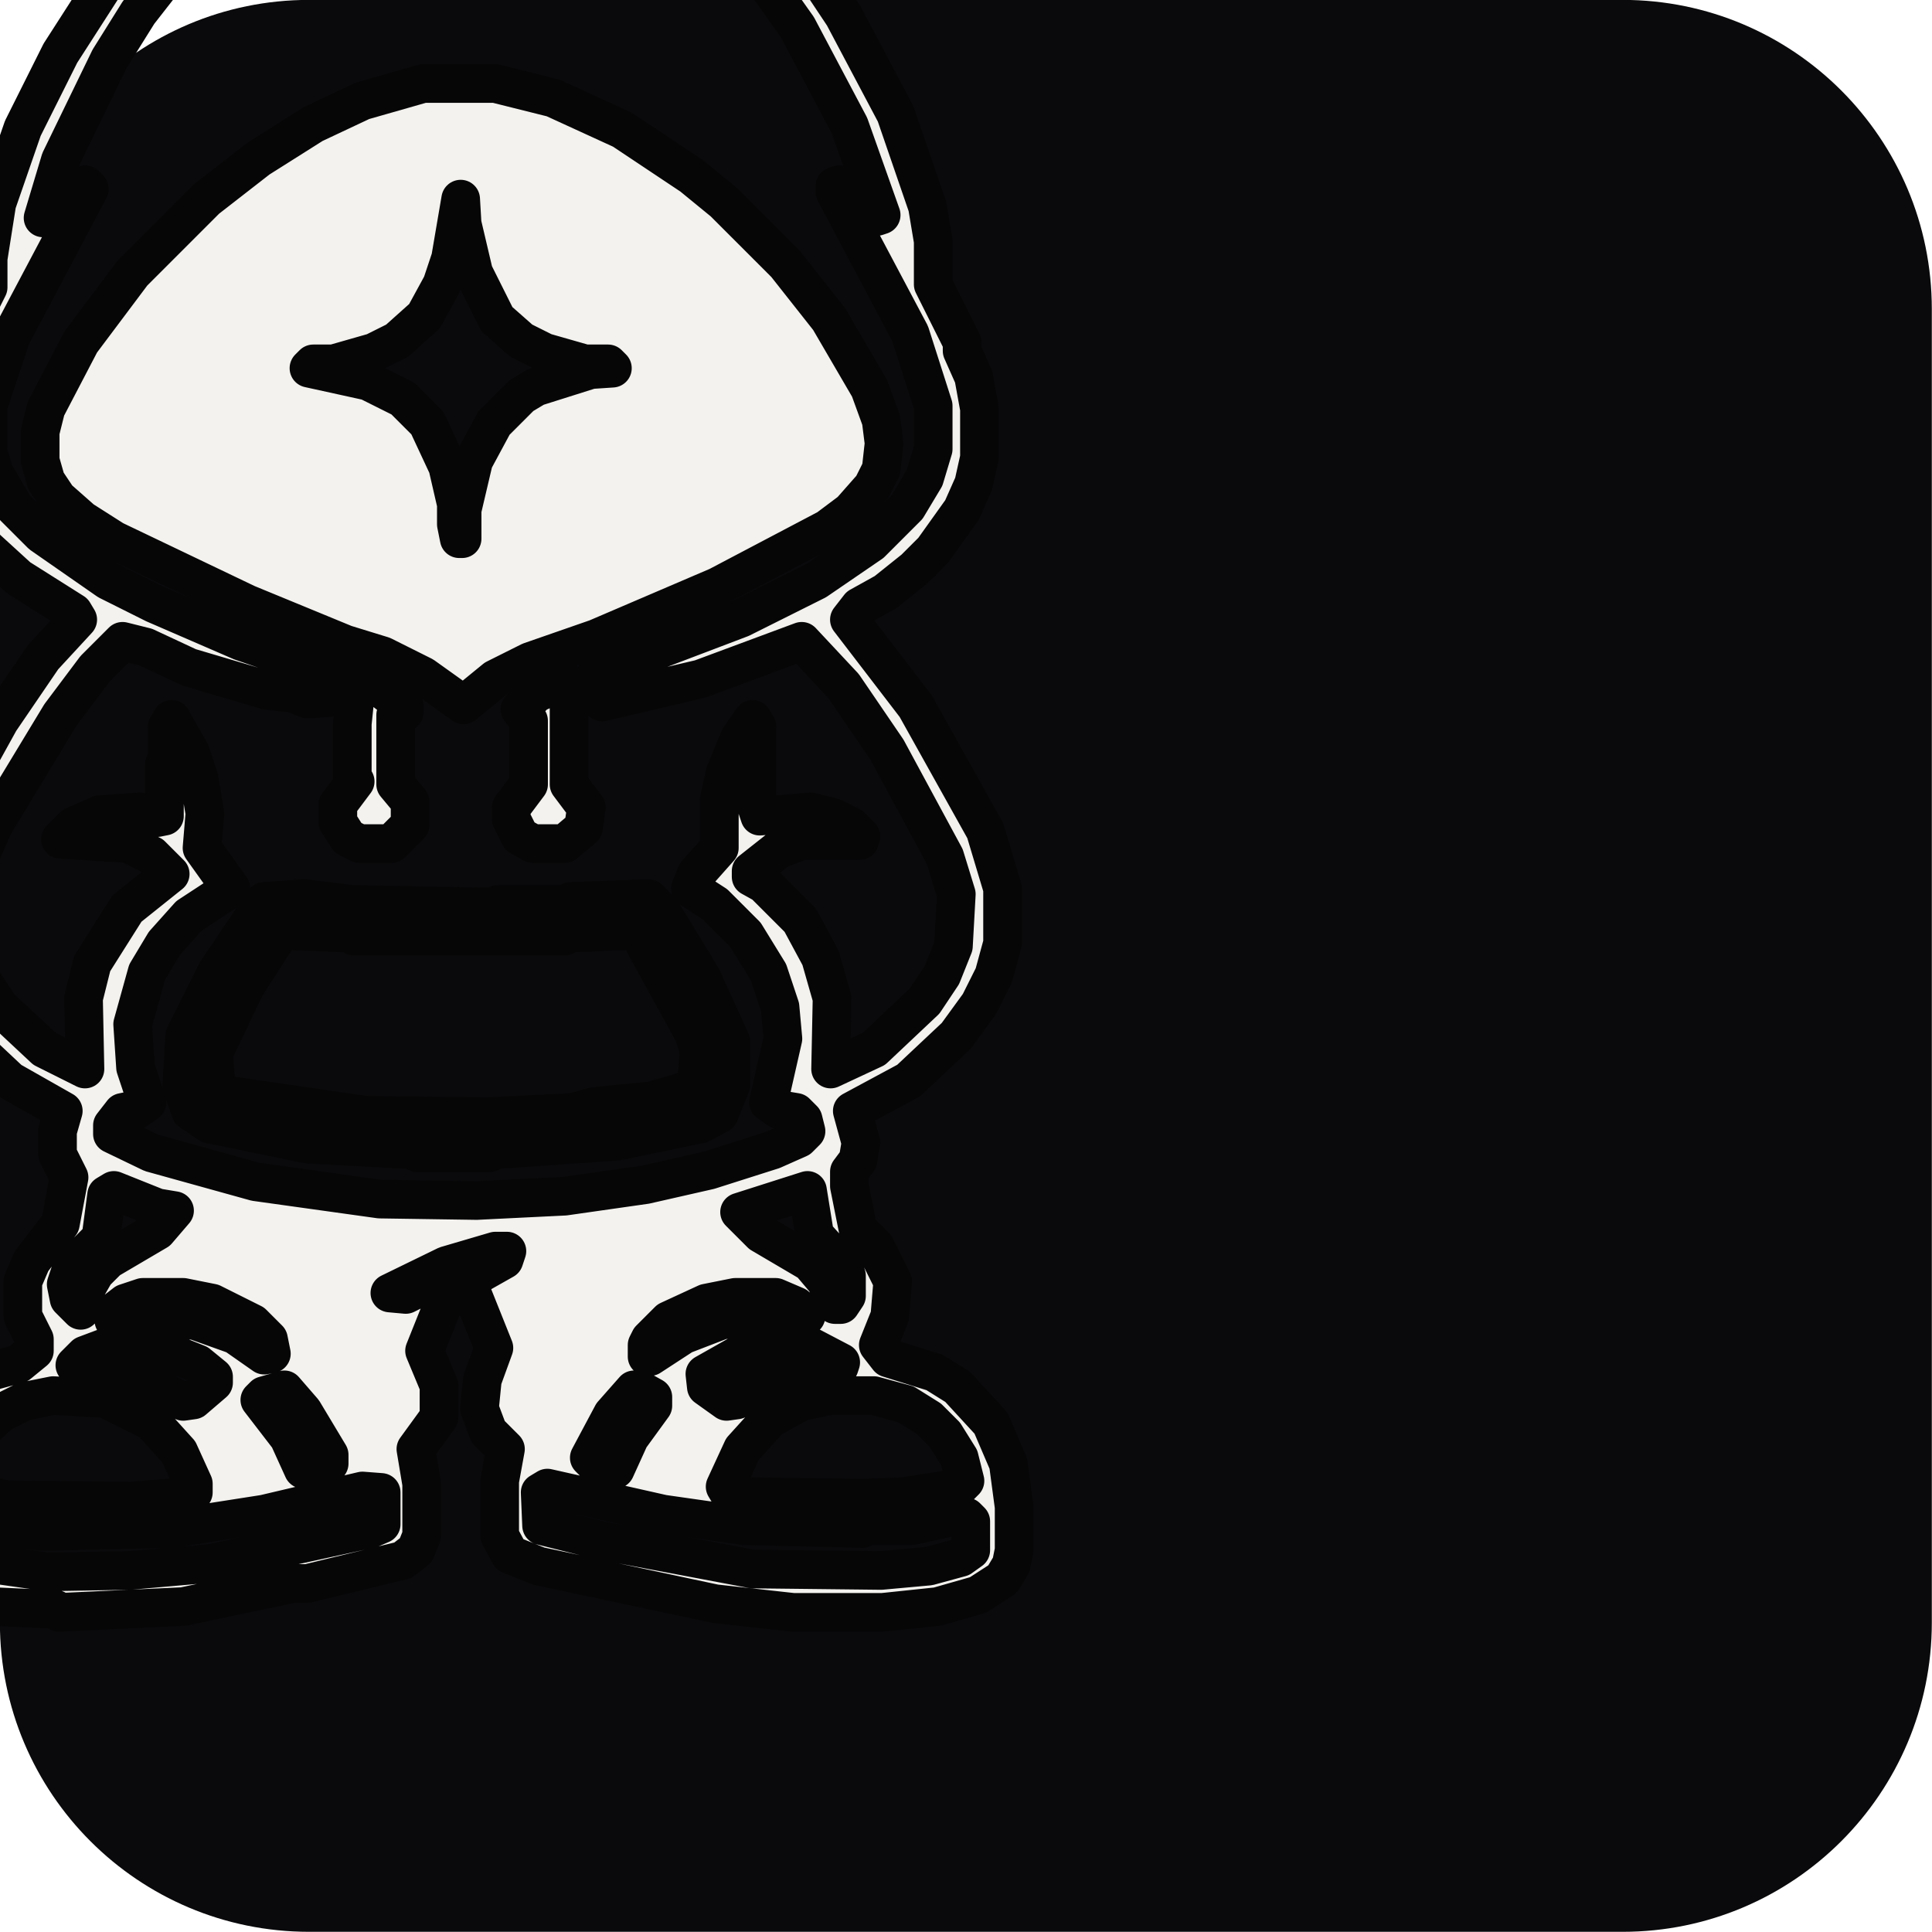
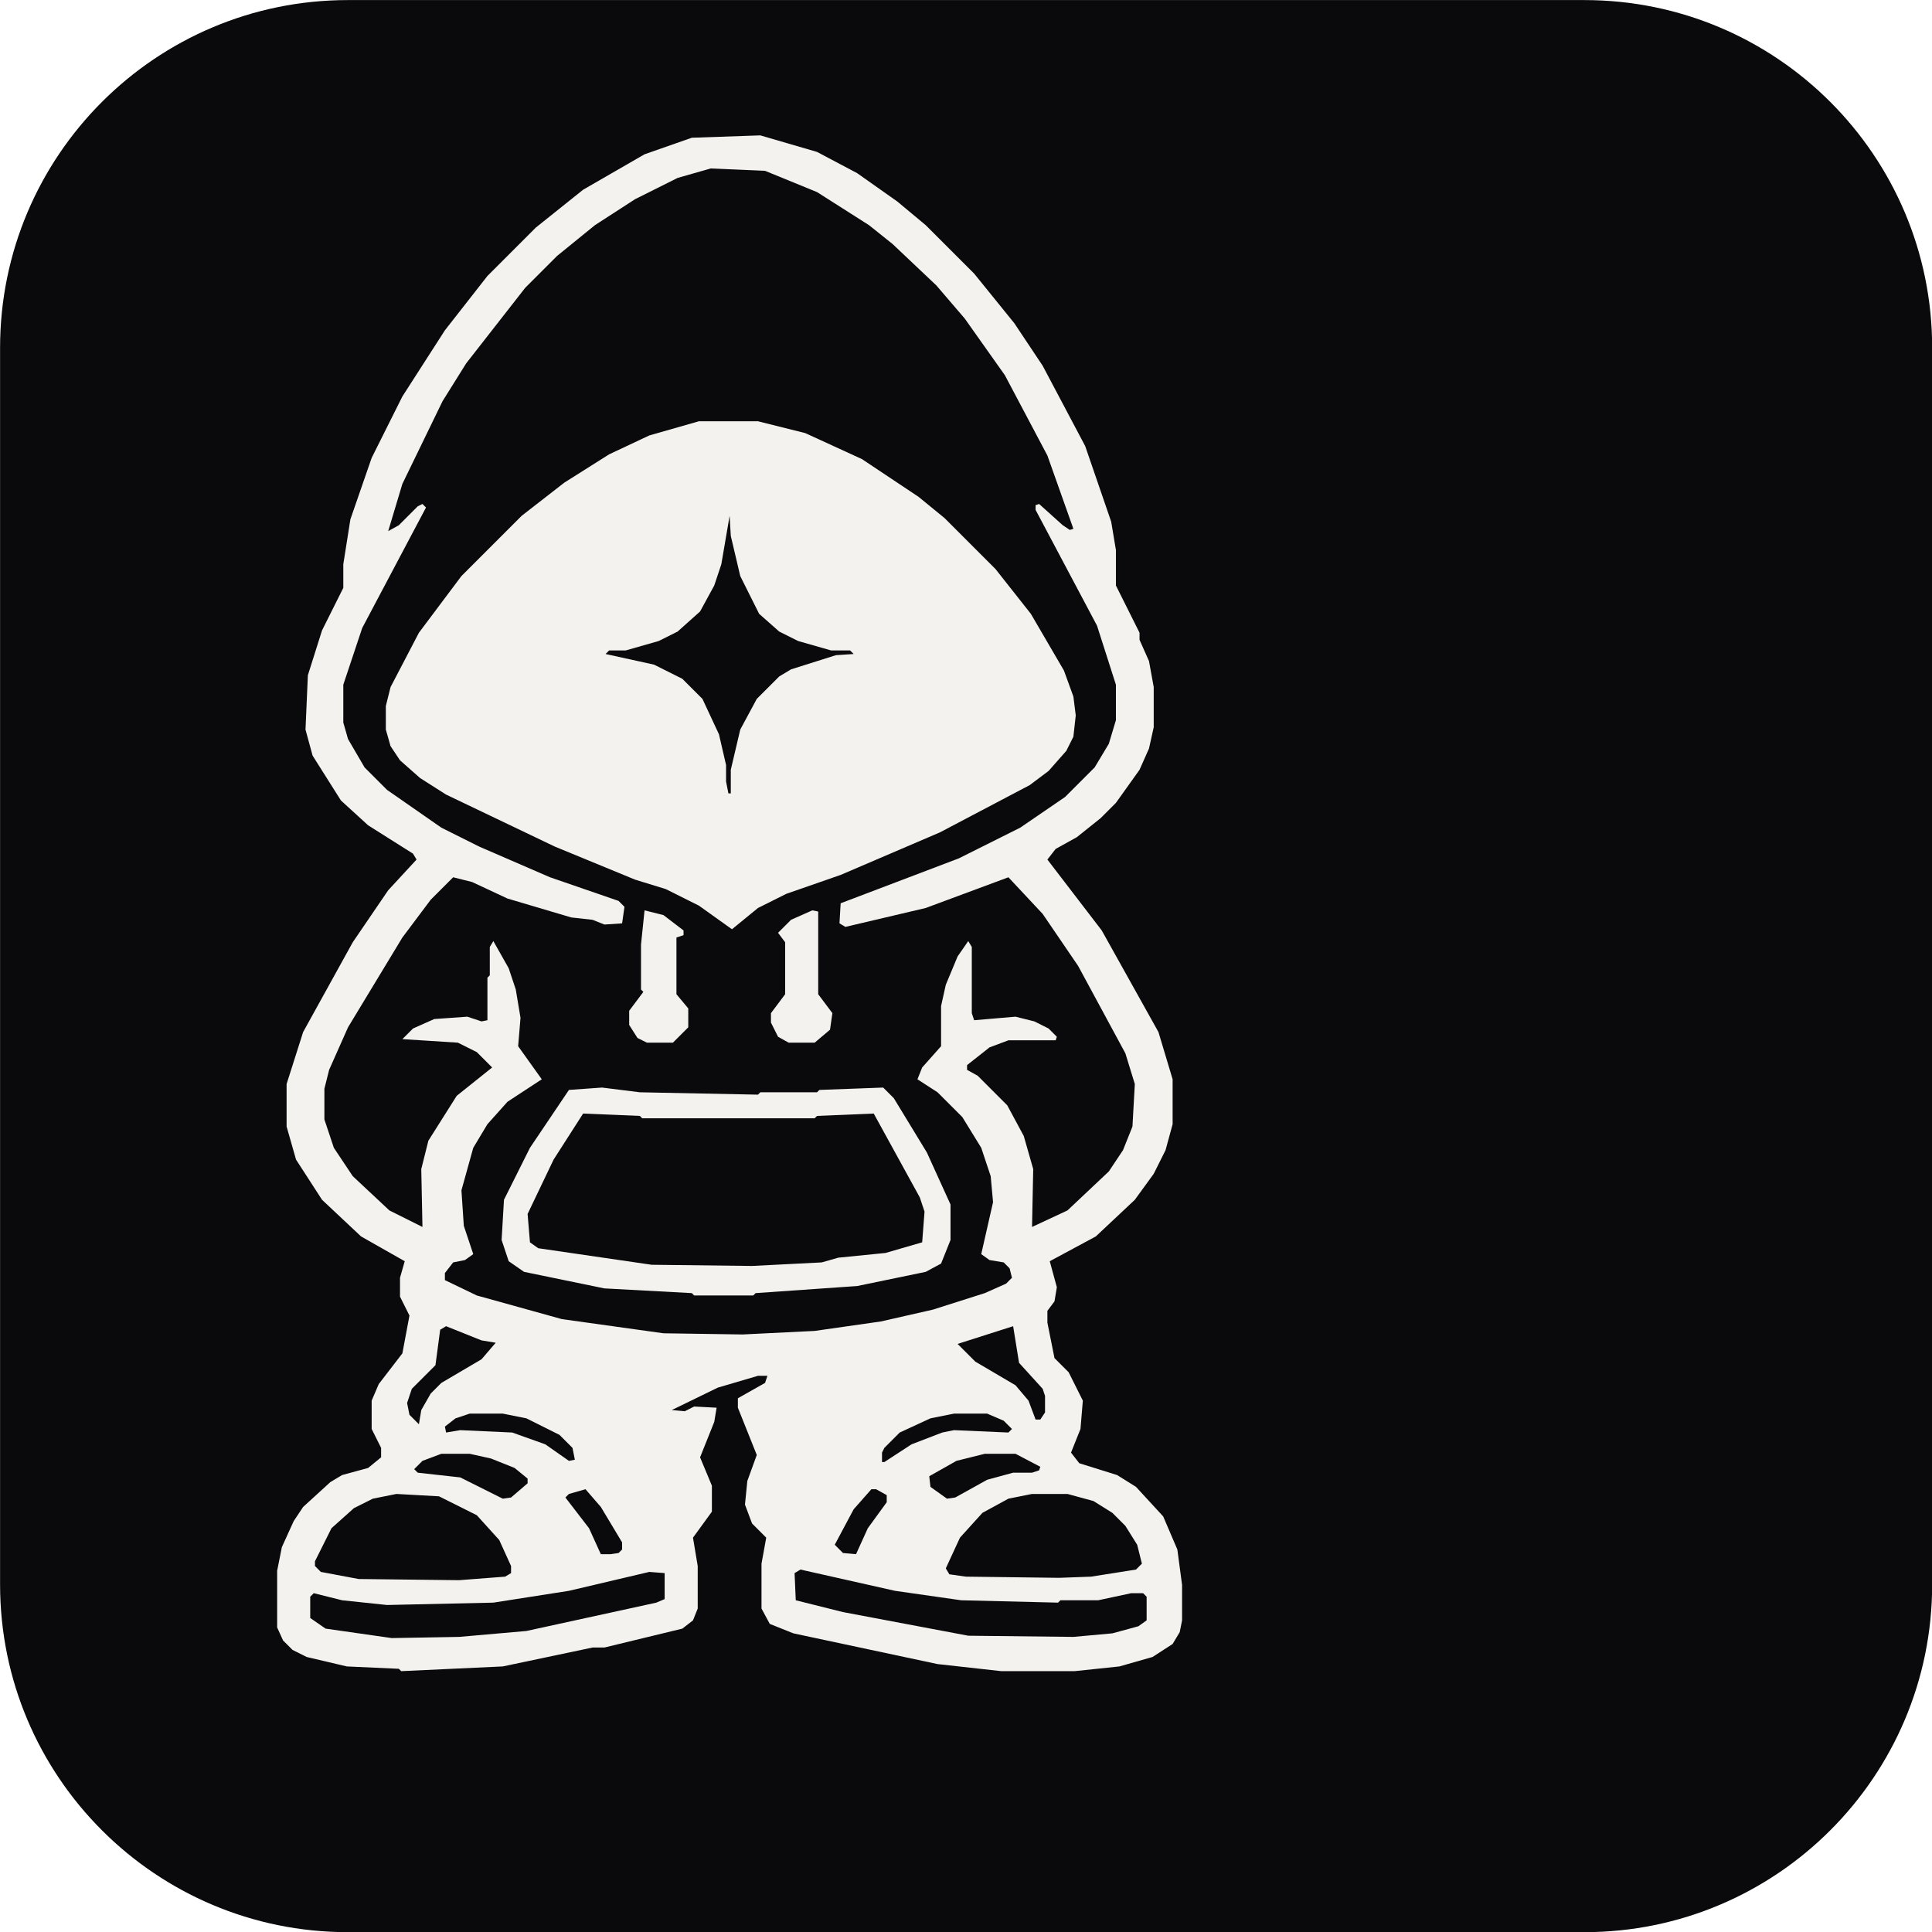
- <svg xmlns="http://www.w3.org/2000/svg" viewBox="174.8 101.3 668.5 668.5" width="128" height="128" role="img" aria-label="WHY GGG">
-   <rect x="174.765" y="101.265" width="668.47" height="668.47" rx="107.0" fill="#0a0a0c" />
-   <path d="M480.2,659.2 449.2,659.2 422.2,656.2 361.2,643.2 351.2,639.2 347.7,632.7 347.7,613.7 349.7,602.7 343.7,596.7 340.7,588.7 341.7,578.7 345.7,567.7 337.7,547.7 337.7,543.7 349.2,537.2 350.2,534.2 346.2,534.2 329.2,539.2 309.7,548.7 315.2,549.2 319.2,547.2 328.7,547.7 327.7,553.7 321.7,568.7 326.7,580.7 326.7,591.7 318.7,602.7 320.7,614.7 320.7,632.7 318.7,637.7 314.2,641.2 281.2,649.2 276.2,649.2 238.2,657.2 195.2,659.2 194.2,658.2 172.2,657.2 155.2,653.2 149.2,650.2 145.2,646.2 142.7,640.7 142.7,616.7 144.7,606.7 149.7,595.7 153.7,589.7 165.2,579.2 170.2,576.2 181.2,573.2 186.7,568.7 186.7,564.7 182.7,556.7 182.7,544.7 185.7,537.7 195.7,524.7 198.7,508.7 194.7,500.7 194.7,492.7 196.7,485.7 178.2,475.2 161.7,459.7 150.7,442.7 146.7,428.7 146.7,410.7 153.7,388.7 174.7,350.7 189.7,328.7 201.7,315.7 200.2,313.2 181.2,301.2 169.7,290.7 157.7,271.7 154.7,260.7 155.7,237.7 161.7,218.7 170.7,200.7 170.7,190.7 173.7,171.7 182.7,145.7 195.7,119.7 213.7,91.7 231.7,68.7 252.2,48.2 272.2,32.2 298.2,17.2 318.2,10.2 347.2,9.2 371.2,16.2 388.2,25.2 405.2,37.2 417.2,47.2 437.7,67.7 454.7,88.7 466.7,106.7 484.7,140.7 495.7,172.7 497.7,184.7 497.7,199.7 507.7,219.7 507.7,222.7 511.7,231.7 513.7,242.7 513.7,259.7 511.7,268.7 507.7,277.7 497.7,291.7 491.2,298.2 481.2,306.2 472.2,311.2 468.7,315.7 491.7,345.7 515.7,388.7 521.7,408.7 521.7,427.7 518.7,438.7 513.7,448.7 505.7,459.7 489.2,475.2 469.7,485.7 472.7,496.7 471.7,502.7 468.7,506.7 468.7,511.7 471.7,526.7 477.7,532.7 483.7,544.7 482.7,556.7 478.7,566.7 482.2,571.2 498.2,576.2 506.2,581.2 517.7,593.7 523.7,607.7 525.7,622.7 525.7,637.7 524.7,642.7 521.7,647.7 513.2,653.2 499.2,657.2 480.2,659.2ZM339.7,516.7 370.2,515.2 398.2,511.2 420.2,506.2 442.2,499.2 451.2,495.2 453.7,492.7 452.7,488.7 450.2,486.2 444.2,485.2 440.7,482.7 445.7,460.7 444.7,449.7 440.7,437.7 432.7,424.7 422.2,414.2 413.7,408.7 415.7,403.7 423.7,394.7 423.7,377.7 425.7,368.7 430.7,356.7 435.2,350.2 436.7,352.7 436.7,380.7 437.7,383.7 455.2,382.2 463.2,384.2 469.2,387.2 472.7,390.7 472.2,392.2 452.2,392.2 444.2,395.2 434.7,402.7 434.7,404.7 439.2,407.2 451.7,419.7 458.7,432.7 462.7,446.7 462.2,471.2 477.2,464.2 494.7,447.7 500.7,438.7 504.7,428.7 505.7,410.7 501.7,397.7 481.7,360.7 466.7,338.7 452.2,323.2 417.2,336.2 383.2,344.2 380.7,342.7 381.2,334.2 431.2,315.2 457.2,302.2 476.2,289.2 488.7,276.7 494.7,266.7 497.7,256.7 497.7,241.7 489.7,216.7 463.7,167.7 463.7,165.7 465.2,165.2 475.2,174.2 478.2,176.2 479.7,175.7 468.7,144.7 450.7,110.7 433.7,86.7 421.7,72.7 403.2,55.2 393.2,47.2 371.2,33.2 349.2,24.2 326.2,23.2 312.2,27.2 294.2,36.2 277.2,47.2 261.2,60.2 247.7,73.7 222.7,105.7 212.7,121.7 195.7,156.7 189.7,176.7 194.2,174.2 202.2,166.2 204.2,165.2 205.7,166.7 178.7,217.7 170.7,241.7 170.7,257.7 172.7,264.7 179.7,276.7 189.2,286.2 212.2,302.2 228.2,310.2 258.2,323.2 287.2,333.2 289.7,335.7 288.7,342.7 281.2,343.2 276.2,341.2 267.2,340.2 240.2,332.2 225.2,325.2 217.2,323.2 207.7,332.7 195.7,348.7 172.7,386.7 164.7,404.7 162.7,412.7 162.7,425.7 166.7,437.7 174.7,449.7 190.2,464.2 204.2,471.2 203.7,446.7 206.7,434.7 218.7,415.7 233.7,403.7 227.2,397.2 219.2,393.2 195.7,391.7 200.2,387.2 209.2,383.2 223.2,382.2 229.2,384.2 231.7,383.7 231.7,365.7 232.7,364.7 232.7,352.7 234.2,350.2 240.7,361.7 243.7,370.7 245.7,382.7 244.7,394.7 254.7,408.7 240.2,418.2 231.7,427.7 225.7,437.7 220.7,455.7 221.7,470.7 225.7,482.7 222.2,485.2 217.2,486.2 213.7,490.7 213.7,493.7 227.2,500.2 263.2,510.2 306.2,516.2 339.7,516.7ZM335.2,345.2 321.2,335.2 307.2,328.2 294.2,324.2 260.2,310.2 214.2,288.2 203.2,281.2 194.7,273.7 190.7,267.7 188.7,260.7 188.7,250.7 190.7,242.7 202.7,219.7 220.7,195.7 246.2,170.2 264.2,156.2 283.2,144.2 300.2,136.2 321.2,130.2 346.2,130.2 366.2,135.2 390.2,146.2 414.2,162.2 425.2,171.2 446.7,192.7 461.7,211.7 475.7,235.7 479.7,246.7 480.7,254.7 479.7,263.7 476.7,269.7 469.2,278.2 461.2,284.2 423.2,304.2 381.2,322.2 358.2,330.2 346.2,336.2 335.2,345.2ZM334.7,287.7 334.7,277.7 338.7,260.7 345.7,247.7 355.2,238.2 360.2,235.2 379.2,229.2 386.7,228.7 385.2,227.2 377.2,227.2 363.2,223.2 355.2,219.2 346.7,211.7 338.7,195.7 334.7,178.7 334.2,170.2 330.7,190.7 327.7,199.7 321.7,210.7 312.2,219.2 304.2,223.2 290.2,227.2 283.2,227.2 281.7,228.7 302.2,233.2 314.2,239.2 322.7,247.7 329.7,262.7 332.7,275.7 332.7,282.7 333.7,287.7 334.7,287.7ZM310.2,393.2 299.2,393.2 295.2,391.2 291.7,385.7 291.7,379.7 297.7,371.7 296.7,370.7 296.7,351.7 298.2,337.2 306.2,339.2 314.7,345.7 314.7,347.7 311.7,348.7 311.7,372.7 316.7,378.7 316.7,386.7 310.2,393.2ZM370.2,393.2 359.2,393.2 354.7,390.7 351.7,384.7 351.7,380.7 357.7,372.7 357.7,350.7 354.7,346.7 360.2,341.2 369.2,337.2 371.7,337.7 371.7,372.7 377.7,380.7 376.7,387.7 370.2,393.2ZM344.2,500.2 319.2,500.2 318.2,499.2 281.2,497.2 247.2,490.2 240.7,485.7 237.7,476.7 238.7,459.7 249.7,437.7 266.2,413.2 280.2,412.2 296.2,414.2 346.2,415.2 347.2,414.2 371.2,414.2 372.2,413.2 399.2,412.2 403.7,416.7 417.7,439.7 427.7,461.7 427.7,476.7 423.7,486.7 417.2,490.2 388.2,496.2 345.2,499.2 344.2,500.2ZM343.7,487.7 373.2,486.2 380.2,484.2 400.2,482.2 415.7,477.7 416.7,464.7 414.7,458.7 395.2,423.2 371.2,424.2 370.2,425.2 297.2,425.2 296.2,424.2 272.2,423.2 259.7,442.7 248.7,465.7 249.7,477.7 253.2,480.2 301.2,487.2 343.7,487.7ZM202.7,554.7 203.7,548.7 207.7,541.7 212.2,537.2 229.2,527.2 235.2,520.2 229.2,519.2 214.2,513.2 211.7,514.7 209.7,529.7 199.7,539.7 197.7,545.7 198.7,550.7 202.7,554.7ZM465.7,552.7 467.7,549.7 467.7,542.7 466.7,539.7 456.7,528.7 454.2,513.2 430.7,520.7 438.2,528.2 455.2,538.2 460.7,544.7 463.7,552.7 465.7,552.7ZM268.7,569.7 267.7,564.7 262.2,559.2 248.2,552.2 238.2,550.2 224.2,550.2 218.2,552.2 213.7,555.7 214.2,558.2 220.2,557.2 242.2,558.2 256.2,563.2 266.2,570.2 268.7,569.7ZM399.7,570.7 411.2,563.2 424.2,558.2 429.2,557.2 452.2,558.2 453.7,556.7 450.2,553.2 443.2,550.2 429.2,550.2 419.2,552.2 406.2,558.2 399.7,564.7 398.7,566.7 398.7,570.7 399.7,570.7ZM241.7,585.7 248.7,579.7 248.7,577.7 243.2,573.2 233.2,569.2 224.2,567.2 212.2,567.2 204.2,570.2 200.7,573.7 202.2,575.2 220.2,577.2 238.2,586.2 241.7,585.7ZM429.7,585.7 443.2,578.2 454.2,575.2 462.2,575.2 465.2,574.2 465.7,572.7 455.2,567.2 442.2,567.2 430.2,570.2 418.7,576.7 419.2,581.2 426.2,586.2 429.7,585.7ZM283.7,609.7 287.2,609.2 288.7,607.7 288.7,604.7 279.7,589.7 273.2,582.2 266.2,584.2 264.7,585.7 274.7,598.7 279.7,609.7 283.7,609.7ZM387.7,609.7 392.7,598.7 400.7,587.7 400.7,584.7 396.2,582.2 394.2,582.2 386.7,590.7 378.7,605.7 382.2,609.2 387.7,609.7ZM219.7,620.7 239.2,619.2 241.7,617.7 241.7,614.7 236.7,603.7 227.2,593.2 211.2,585.2 193.2,584.2 183.2,586.2 175.2,590.2 165.7,598.7 158.7,612.7 158.7,614.7 161.2,617.2 177.2,620.2 219.7,620.7ZM473.7,619.7 487.2,619.2 506.2,616.2 508.7,613.7 506.7,605.7 501.7,597.7 496.2,592.2 488.2,587.2 477.2,584.2 462.2,584.2 452.2,586.2 441.2,592.2 431.7,602.7 425.7,615.7 427.2,618.2 434.2,619.2 473.7,619.7ZM479.7,644.7 496.2,643.2 507.2,640.2 510.7,637.7 510.7,627.7 509.2,626.2 504.2,626.2 490.2,629.2 474.2,629.2 473.2,630.2 432.2,629.2 404.2,625.2 364.2,616.2 361.7,617.7 362.2,629.2 382.2,634.2 435.2,644.2 479.7,644.7ZM219.7,644.7 248.2,642.2 303.2,630.2 306.7,628.7 306.7,617.7 300.2,617.2 266.2,625.2 234.2,630.2 189.2,631.2 170.2,629.2 158.2,626.2 156.7,627.7 156.7,636.7 163.2,641.2 191.2,645.2 219.7,644.7Z" fill="#f4f2ee" fill-rule="evenodd" stroke="#060607" stroke-width="13.37" stroke-linejoin="round" />
+ <svg xmlns="http://www.w3.org/2000/svg" viewBox="100.1 26.6 817.7 817.7" width="128" height="128" role="img" aria-label="WHY GGG">
+   <rect x="100.13" y="26.63" width="817.74" height="817.74" rx="147.2" fill="#0a0a0c" />
+   <path d="M554.9,733.9 523.9,733.9 496.9,730.9 435.9,717.9 425.9,713.9 422.4,707.4 422.4,688.4 424.4,677.4 418.4,671.4 415.4,663.4 416.4,653.4 420.4,642.4 412.4,622.4 412.4,618.4 423.9,611.9 424.9,608.9 420.9,608.9 403.9,613.9 384.4,623.4 389.9,623.9 393.9,621.9 403.4,622.4 402.4,628.4 396.4,643.4 401.4,655.4 401.4,666.4 393.4,677.4 395.4,689.4 395.4,707.4 393.4,712.4 388.9,715.9 355.9,723.9 350.9,723.9 312.9,731.9 269.9,733.9 268.9,732.9 246.9,731.9 229.9,727.9 223.9,724.9 219.9,720.9 217.4,715.4 217.4,691.4 219.4,681.4 224.4,670.4 228.4,664.4 239.9,653.9 244.9,650.9 255.9,647.9 261.4,643.4 261.4,639.4 257.4,631.4 257.4,619.4 260.4,612.4 270.4,599.4 273.4,583.4 269.4,575.4 269.4,567.4 271.4,560.4 252.9,549.9 236.4,534.4 225.4,517.4 221.4,503.4 221.4,485.4 228.4,463.4 249.4,425.4 264.4,403.4 276.4,390.4 274.9,387.9 255.9,375.9 244.4,365.4 232.4,346.4 229.4,335.4 230.4,312.4 236.4,293.4 245.4,275.4 245.4,265.4 248.4,246.4 257.4,220.4 270.4,194.4 288.4,166.4 306.4,143.4 326.9,122.9 346.9,106.9 372.9,91.9 392.9,84.9 421.9,83.9 445.9,90.9 462.9,99.9 479.9,111.9 491.9,121.9 512.4,142.4 529.4,163.4 541.4,181.4 559.4,215.4 570.4,247.4 572.4,259.4 572.4,274.4 582.4,294.4 582.4,297.4 586.4,306.4 588.4,317.4 588.4,334.4 586.4,343.4 582.4,352.4 572.4,366.4 565.9,372.9 555.9,380.9 546.9,385.9 543.4,390.4 566.4,420.4 590.4,463.4 596.4,483.4 596.4,502.4 593.4,513.4 588.4,523.4 580.4,534.4 563.9,549.9 544.4,560.4 547.4,571.4 546.4,577.4 543.4,581.4 543.4,586.4 546.4,601.4 552.4,607.4 558.4,619.4 557.4,631.4 553.4,641.4 556.9,645.9 572.9,650.9 580.9,655.9 592.4,668.4 598.4,682.4 600.4,697.4 600.4,712.4 599.4,717.4 596.4,722.4 587.9,727.9 573.9,731.9 554.9,733.9ZM414.4,591.4 444.9,589.9 472.9,585.9 494.9,580.9 516.9,573.9 525.9,569.9 528.4,567.4 527.4,563.4 524.9,560.9 518.9,559.9 515.4,557.4 520.4,535.4 519.4,524.4 515.4,512.4 507.4,499.4 496.9,488.9 488.4,483.4 490.4,478.4 498.4,469.4 498.4,452.4 500.4,443.4 505.4,431.4 509.9,424.9 511.4,427.4 511.4,455.4 512.4,458.4 529.9,456.9 537.9,458.9 543.9,461.9 547.4,465.4 546.9,466.9 526.9,466.9 518.9,469.9 509.4,477.4 509.4,479.4 513.9,481.9 526.4,494.4 533.4,507.4 537.4,521.4 536.9,545.9 551.9,538.9 569.4,522.4 575.4,513.4 579.4,503.4 580.4,485.4 576.4,472.4 556.4,435.4 541.4,413.4 526.9,397.9 491.9,410.9 457.9,418.9 455.4,417.4 455.9,408.9 505.9,389.9 531.9,376.9 550.9,363.9 563.4,351.4 569.4,341.4 572.4,331.4 572.4,316.4 564.4,291.4 538.4,242.4 538.4,240.4 539.9,239.9 549.9,248.9 552.9,250.9 554.4,250.4 543.4,219.4 525.4,185.4 508.4,161.4 496.4,147.4 477.9,129.9 467.9,121.9 445.9,107.9 423.9,98.9 400.9,97.9 386.9,101.9 368.9,110.9 351.9,121.9 335.9,134.9 322.4,148.4 297.4,180.4 287.4,196.4 270.4,231.4 264.4,251.4 268.9,248.9 276.9,240.9 278.9,239.9 280.4,241.4 253.4,292.4 245.4,316.4 245.4,332.4 247.4,339.4 254.4,351.4 263.9,360.9 286.9,376.9 302.9,384.9 332.9,397.9 361.9,407.9 364.4,410.4 363.4,417.4 355.9,417.9 350.9,415.9 341.9,414.9 314.9,406.9 299.9,399.9 291.9,397.9 282.4,407.4 270.4,423.4 247.4,461.4 239.4,479.4 237.4,487.4 237.4,500.4 241.4,512.4 249.4,524.4 264.9,538.9 278.9,545.9 278.4,521.4 281.4,509.4 293.4,490.4 308.4,478.4 301.9,471.9 293.9,467.9 270.4,466.4 274.9,461.9 283.9,457.9 297.9,456.9 303.9,458.9 306.4,458.4 306.4,440.4 307.4,439.4 307.4,427.4 308.9,424.9 315.4,436.4 318.4,445.4 320.4,457.4 319.4,469.4 329.4,483.4 314.9,492.9 306.4,502.4 300.4,512.4 295.4,530.4 296.4,545.4 300.4,557.4 296.9,559.9 291.9,560.9 288.4,565.4 288.4,568.4 301.9,574.9 337.9,584.9 380.9,590.9 414.4,591.4ZM409.9,419.9 395.9,409.9 381.9,402.9 368.9,398.9 334.9,384.9 288.9,362.9 277.9,355.9 269.4,348.4 265.4,342.4 263.4,335.4 263.4,325.4 265.4,317.4 277.4,294.4 295.4,270.4 320.9,244.9 338.9,230.9 357.9,218.9 374.9,210.9 395.9,204.9 420.9,204.9 440.9,209.9 464.9,220.9 488.9,236.9 499.9,245.9 521.4,267.4 536.4,286.4 550.4,310.4 554.4,321.4 555.4,329.4 554.4,338.4 551.4,344.4 543.9,352.9 535.9,358.9 497.9,378.9 455.9,396.9 432.9,404.9 420.9,410.9 409.9,419.9ZM409.4,362.4 409.4,352.4 413.4,335.4 420.4,322.4 429.9,312.9 434.9,309.9 453.9,303.9 461.4,303.4 459.9,301.9 451.9,301.9 437.9,297.9 429.9,293.9 421.4,286.4 413.4,270.4 409.4,253.4 408.9,244.9 405.4,265.4 402.4,274.4 396.4,285.4 386.9,293.9 378.9,297.9 364.9,301.9 357.9,301.9 356.4,303.4 376.9,307.9 388.9,313.9 397.4,322.4 404.4,337.4 407.4,350.4 407.4,357.4 408.4,362.4 409.4,362.4ZM384.9,467.9 373.9,467.9 369.9,465.9 366.4,460.4 366.4,454.4 372.4,446.4 371.4,445.4 371.4,426.4 372.9,411.9 380.9,413.9 389.4,420.4 389.4,422.4 386.4,423.4 386.4,447.4 391.4,453.4 391.4,461.4 384.9,467.9ZM444.9,467.9 433.9,467.9 429.4,465.4 426.4,459.4 426.4,455.4 432.4,447.4 432.4,425.4 429.4,421.4 434.9,415.9 443.9,411.9 446.4,412.4 446.4,447.4 452.4,455.4 451.4,462.4 444.9,467.9ZM418.9,574.9 393.9,574.9 392.9,573.9 355.9,571.9 321.9,564.9 315.4,560.4 312.4,551.4 313.4,534.4 324.4,512.4 340.9,487.9 354.9,486.9 370.9,488.9 420.9,489.9 421.9,488.9 445.9,488.9 446.9,487.9 473.9,486.9 478.4,491.4 492.4,514.4 502.4,536.4 502.4,551.4 498.4,561.4 491.9,564.9 462.9,570.9 419.9,573.9 418.9,574.9ZM418.4,562.4 447.9,560.9 454.9,558.9 474.9,556.9 490.4,552.4 491.4,539.4 489.4,533.4 469.9,497.9 445.9,498.9 444.9,499.9 371.9,499.9 370.9,498.9 346.9,497.9 334.4,517.4 323.4,540.4 324.4,552.4 327.9,554.9 375.9,561.9 418.4,562.4ZM277.4,629.4 278.4,623.4 282.4,616.4 286.9,611.9 303.9,601.9 309.9,594.9 303.9,593.9 288.9,587.9 286.4,589.4 284.4,604.4 274.4,614.4 272.4,620.4 273.4,625.4 277.4,629.4ZM540.4,627.4 542.4,624.4 542.4,617.4 541.4,614.4 531.4,603.4 528.9,587.9 505.4,595.4 512.9,602.9 529.9,612.9 535.4,619.4 538.4,627.4 540.4,627.4ZM343.4,644.4 342.4,639.4 336.9,633.9 322.9,626.9 312.9,624.9 298.9,624.9 292.9,626.9 288.4,630.4 288.9,632.9 294.9,631.9 316.9,632.9 330.9,637.9 340.9,644.9 343.4,644.4ZM474.4,645.4 485.9,637.9 498.9,632.9 503.9,631.9 526.9,632.9 528.4,631.4 524.9,627.9 517.9,624.9 503.9,624.9 493.9,626.9 480.9,632.9 474.4,639.4 473.4,641.4 473.4,645.4 474.4,645.4ZM316.4,660.4 323.4,654.4 323.4,652.4 317.9,647.9 307.9,643.9 298.9,641.9 286.9,641.9 278.9,644.9 275.4,648.4 276.9,649.9 294.9,651.9 312.9,660.9 316.4,660.4ZM504.4,660.4 517.9,652.9 528.9,649.9 536.9,649.9 539.9,648.9 540.4,647.4 529.9,641.9 516.9,641.9 504.9,644.9 493.4,651.4 493.9,655.9 500.9,660.9 504.4,660.4ZM358.4,684.4 361.9,683.9 363.4,682.4 363.4,679.4 354.4,664.4 347.9,656.9 340.9,658.9 339.4,660.4 349.4,673.4 354.4,684.4 358.4,684.4ZM462.4,684.4 467.4,673.4 475.4,662.4 475.4,659.4 470.9,656.9 468.9,656.9 461.4,665.4 453.4,680.4 456.9,683.9 462.4,684.4ZM294.4,695.4 313.9,693.9 316.4,692.4 316.4,689.4 311.4,678.4 301.9,667.9 285.9,659.9 267.9,658.9 257.9,660.9 249.9,664.9 240.4,673.4 233.4,687.4 233.4,689.4 235.9,691.9 251.9,694.9 294.4,695.4ZM548.4,694.4 561.9,693.9 580.9,690.9 583.4,688.4 581.4,680.4 576.4,672.4 570.9,666.9 562.9,661.9 551.9,658.9 536.9,658.9 526.9,660.9 515.9,666.9 506.4,677.4 500.4,690.4 501.9,692.9 508.9,693.9 548.4,694.4ZM554.4,719.4 570.9,717.9 581.9,714.9 585.4,712.4 585.4,702.4 583.9,700.9 578.9,700.9 564.9,703.9 548.9,703.9 547.9,704.9 506.9,703.9 478.9,699.9 438.9,690.9 436.4,692.4 436.9,703.9 456.9,708.9 509.9,718.9 554.4,719.4ZM294.4,719.4 322.9,716.9 377.9,704.9 381.4,703.4 381.4,692.4 374.9,691.9 340.9,699.9 308.9,704.9 263.9,705.9 244.9,703.9 232.9,700.9 231.4,702.4 231.4,711.4 237.9,715.9 265.9,719.9 294.4,719.4Z" fill="#f4f2ee" fill-rule="evenodd" />
</svg>
